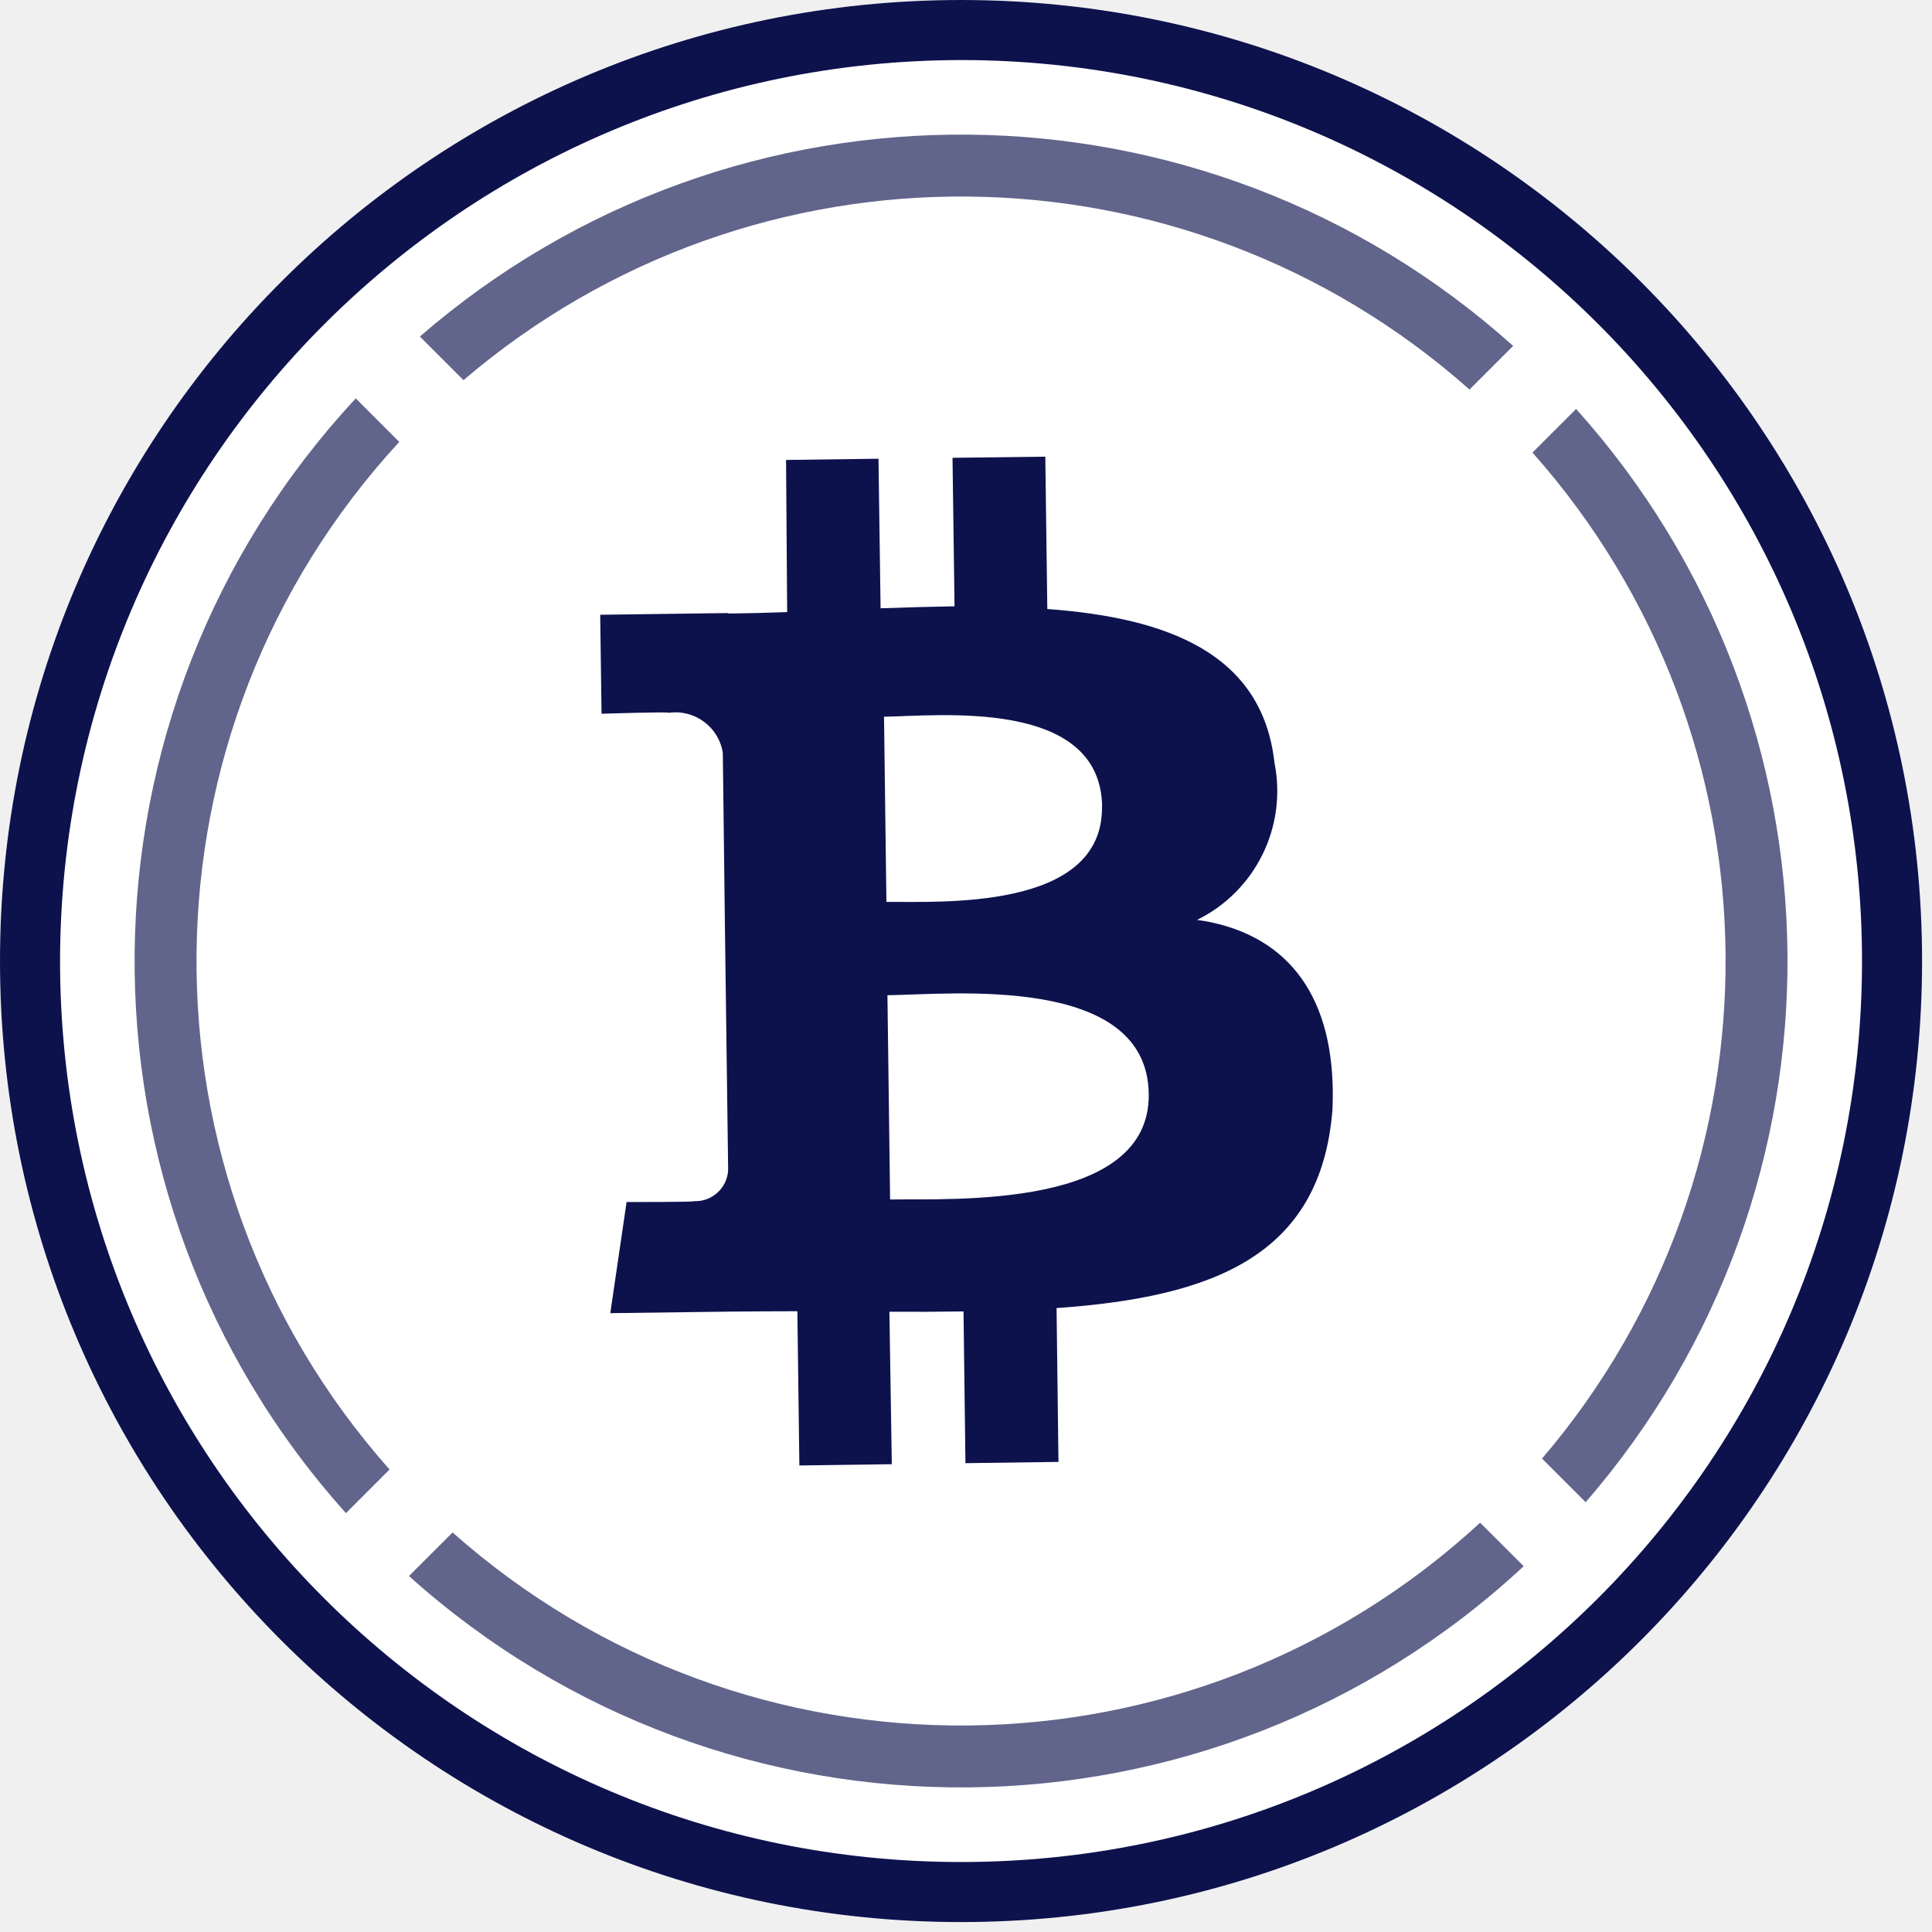
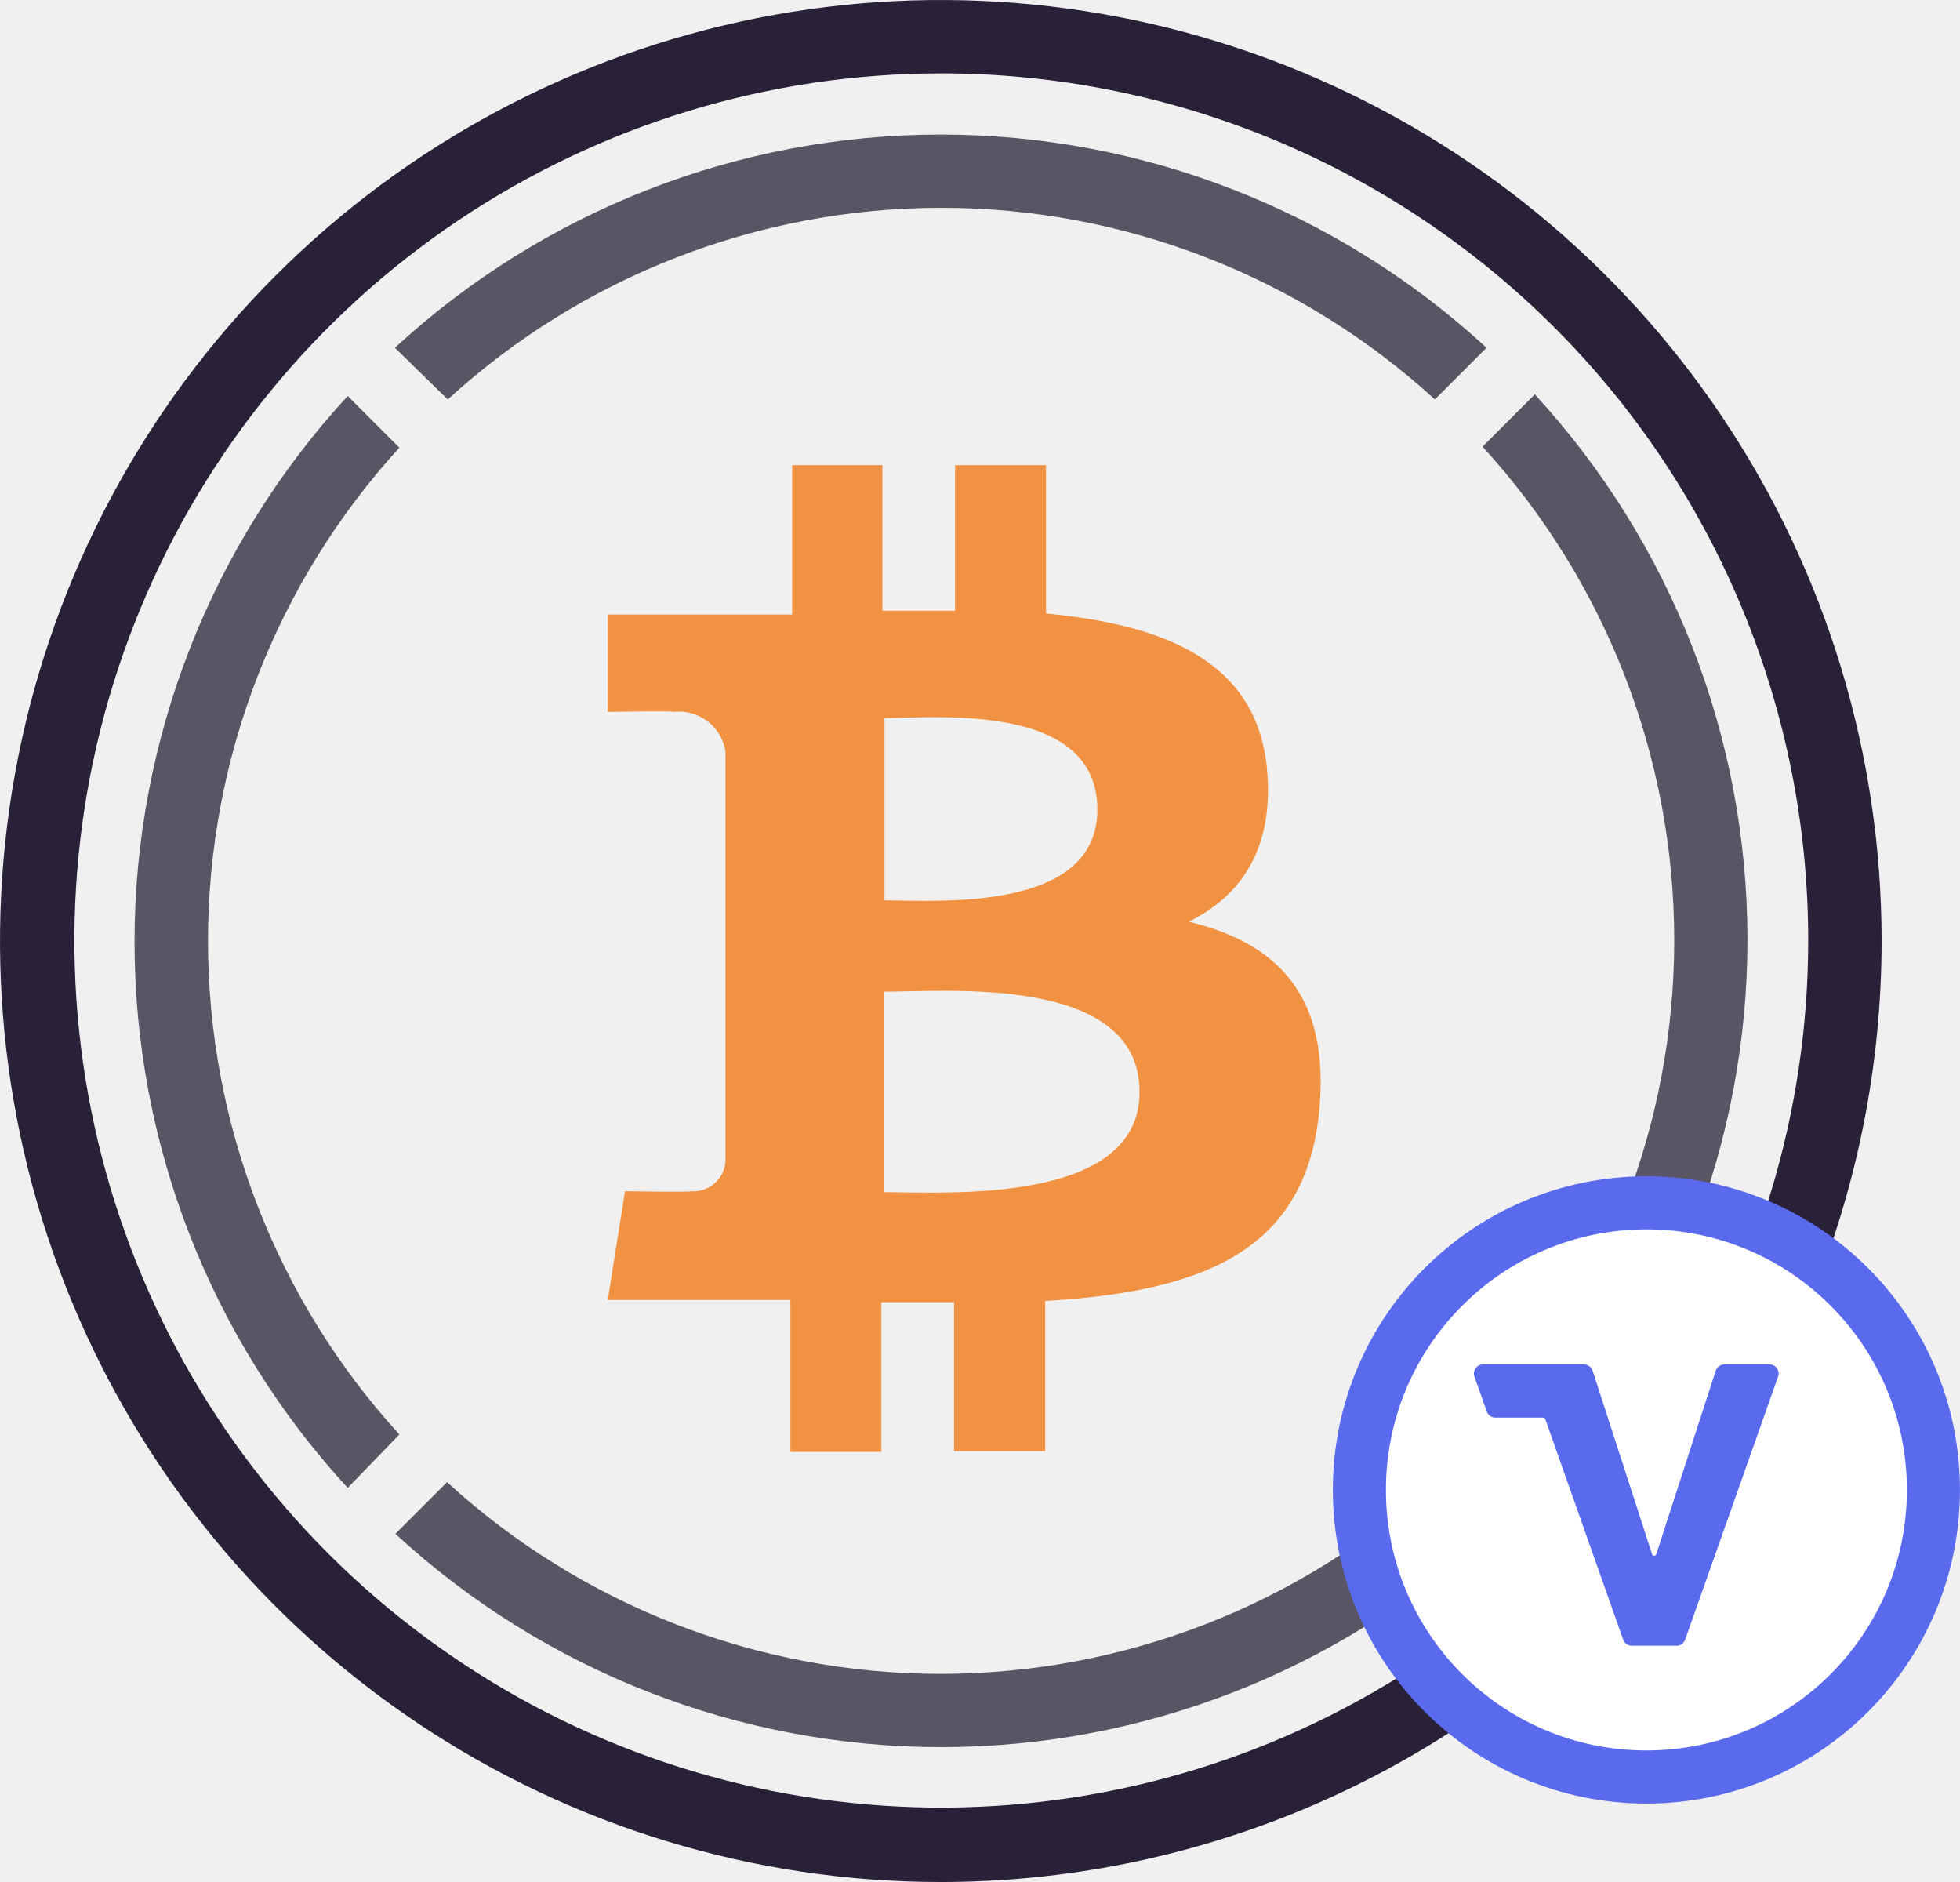
- <svg xmlns="http://www.w3.org/2000/svg" width="81" height="81">
-   <g data-name="Group 4684">
-     <g data-name="Group 4656">
-       <g data-name="Group 68">
-         <g data-name="Group 64">
-           <circle cx="40.292" cy="40.292" r="40.292" fill="#fff" data-name="Ellipse 58" />
-           <path fill="#0d124d" d="M40.291 2.518A37.774 37.774 0 112.518 40.291 37.817 37.817 0 0140.291 2.518m0-2.518a40.292 40.292 0 1040.293 40.291A40.291 40.291 0 0040.291 0z" data-name="Path 27" />
-         </g>
-         <g fill="#0d124d" data-name="Group 67" opacity=".65">
-           <g data-name="Group 65">
-             <path d="M63.44 14.503a34.653 34.653 0 00-45.837-.394l1.829 1.829a32.117 32.117 0 0142.178.394z" data-name="Path 28" />
-             <path d="M66.079 17.145l-1.829 1.829a32.114 32.114 0 01.4 42.178l1.829 1.829a34.651 34.651 0 00-.4-45.836z" data-name="Path 29" />
-           </g>
-           <g data-name="Group 66">
-             <path d="M16.333 61.61a32.115 32.115 0 01.407-43.083l-1.824-1.824a34.652 34.652 0 00-.412 46.736z" data-name="Path 30" />
-             <path d="M62.055 63.84a32.109 32.109 0 01-43.08.409l-1.829 1.827a34.647 34.647 0 0046.736-.412z" data-name="Path 31" />
-           </g>
-         </g>
-       </g>
-       <path fill="#0d124d" d="M55.863 46.532c.193-4.3-1.5-7.094-5.079-7.863-.2-.043-.4-.076-.6-.1a6.019 6.019 0 003.25-6.58c-.506-4.606-4.5-6.088-9.525-6.456l-.084-6.387-3.89.048.084 6.225c-1.019.018-2.06.046-3.1.084l-.088-6.271-3.875.051.046 6.38c-.844.028-1.669.053-2.48.058l.005-.018-5.363.071.056 4.149s2.874-.089 2.823-.038a2.007 2.007 0 012.261 1.677l.089 7.3.135 10.191a1.375 1.375 0 01-1.435 1.306c.051.043-2.823.036-2.823.036l-.683 4.66 5.066-.066c.943-.013 1.867-.01 2.777-.015l.084 6.466 3.875-.053-.1-6.392q1.555.011 3.107-.013l.081 6.362 3.9-.053-.08-6.449c6.528-.46 11.081-2.167 11.566-8.31zm-18.7-8.72l-.1-7.764c2.2-.023 9.08-.813 9.144 3.77l-.005-.005c.055 4.395-6.848 3.976-9.041 4.001zm.155 12.475l-.112-8.562c2.637-.028 10.889-.907 10.956 4.139.064 4.827-8.209 4.387-10.846 4.425z" data-name="Path 32" />
-     </g>
+ <svg xmlns="http://www.w3.org/2000/svg" width="25" height="24" viewBox="0 0 25 24" fill="none">
+   <g clip-path="url(#clip0_2115:162954)">
+     <path d="M19.569 5.037L18.91 5.696C20.483 7.415 21.355 9.661 21.355 11.991C21.355 14.321 20.483 16.567 18.91 18.287L19.569 18.946C21.318 17.049 22.289 14.563 22.289 11.984C22.289 9.404 21.318 6.918 19.569 5.021V5.037Z" fill="#5A5564" />
+     <path d="M5.711 5.094C7.431 3.522 9.677 2.65 12.007 2.65C14.337 2.65 16.583 3.522 18.302 5.094L18.961 4.435C17.064 2.687 14.579 1.716 11.999 1.716C9.419 1.716 6.934 2.687 5.037 4.435L5.711 5.094Z" fill="#5A5564" />
+     <path d="M5.094 18.293C3.524 16.574 2.653 14.329 2.653 12.001C2.653 9.672 3.524 7.428 5.094 5.709L4.435 5.05C2.687 6.947 1.716 9.432 1.716 12.012C1.716 14.592 2.687 17.077 4.435 18.974L5.094 18.293Z" fill="#5A5564" />
+     <path d="M18.293 18.901C16.573 20.474 14.328 21.346 11.997 21.346C9.667 21.346 7.422 20.474 5.702 18.901L5.043 19.56C6.94 21.309 9.425 22.28 12.005 22.28C14.585 22.28 17.07 21.309 18.967 19.56L18.293 18.901Z" fill="#5A5564" />
+     <path d="M16.16 9.801C16.029 8.426 14.843 7.965 13.342 7.824V5.931H12.182V7.789C11.877 7.789 11.565 7.789 11.255 7.789V5.931H10.104V7.837H7.752V9.078C7.752 9.078 8.609 9.063 8.595 9.078C8.75 9.061 8.905 9.105 9.028 9.2C9.151 9.295 9.232 9.434 9.254 9.588V14.807C9.251 14.861 9.237 14.914 9.213 14.963C9.189 15.012 9.155 15.055 9.114 15.091C9.073 15.127 9.026 15.154 8.975 15.171C8.923 15.189 8.869 15.196 8.815 15.191C8.83 15.205 7.972 15.191 7.972 15.191L7.752 16.578H10.082V18.515H11.242V16.606H12.169V18.506H13.331V16.591C15.291 16.472 16.657 15.989 16.828 14.155C16.967 12.679 16.273 12.02 15.163 11.754C15.838 11.422 16.255 10.807 16.16 9.801ZM14.535 13.926C14.535 15.367 12.066 15.203 11.28 15.203V12.646C12.066 12.648 14.535 12.422 14.535 13.926ZM13.997 10.324C13.997 11.642 11.937 11.482 11.282 11.482V9.157C11.937 9.157 13.997 8.951 13.997 10.324Z" fill="#F09242" />
+     <path d="M11.998 24C9.625 24 7.305 23.296 5.332 21.977C3.359 20.658 1.821 18.784 0.913 16.591C0.005 14.399 -0.232 11.986 0.231 9.658C0.694 7.331 1.837 5.193 3.515 3.515C5.193 1.837 7.331 0.694 9.658 0.231C11.986 -0.232 14.399 0.005 16.591 0.913C18.784 1.821 20.658 3.359 21.977 5.332C23.296 7.305 24 9.625 24 11.998C24 13.574 23.69 15.135 23.087 16.591C22.484 18.047 21.6 19.371 20.485 20.485C19.371 21.6 18.047 22.484 16.591 23.087C15.135 23.69 13.574 24 11.998 24V24ZM11.998 0.936C9.811 0.937 7.675 1.587 5.857 2.803C4.04 4.019 2.624 5.746 1.789 7.767C0.953 9.787 0.735 12.01 1.162 14.154C1.589 16.299 2.643 18.268 4.189 19.814C5.736 21.36 7.705 22.412 9.85 22.839C11.994 23.265 14.217 23.046 16.237 22.21C18.257 21.373 19.984 19.957 21.199 18.139C22.414 16.321 23.063 14.184 23.064 11.998C23.065 10.545 22.779 9.105 22.223 7.763C21.667 6.42 20.852 5.2 19.824 4.173C18.796 3.146 17.576 2.331 16.233 1.775C14.89 1.22 13.451 0.935 11.998 0.936V0.936Z" fill="#282138" />
  </g>
+   <circle cx="21" cy="19" r="3.661" fill="white" stroke="#596AEC" stroke-width="0.677" />
+   <path d="M21.993 17.4C21.943 17.4 21.899 17.433 21.884 17.48L21.126 19.819C21.118 19.846 21.08 19.846 21.072 19.819L20.314 17.48C20.298 17.433 20.254 17.4 20.204 17.4H18.915C18.836 17.4 18.78 17.479 18.806 17.554L18.964 18.001C18.981 18.047 19.024 18.078 19.073 18.078H19.683C19.695 18.078 19.706 18.085 19.71 18.097L20.704 20.91C20.72 20.956 20.764 20.987 20.812 20.987H21.386C21.434 20.987 21.478 20.956 21.494 20.91L22.68 17.554C22.706 17.479 22.65 17.4 22.571 17.4H21.993Z" fill="#596AEC" />
+   <defs>
+     <clipPath id="clip0_2115:162954">
+       <rect width="24" height="24" fill="white" />
+     </clipPath>
+   </defs>
</svg>
